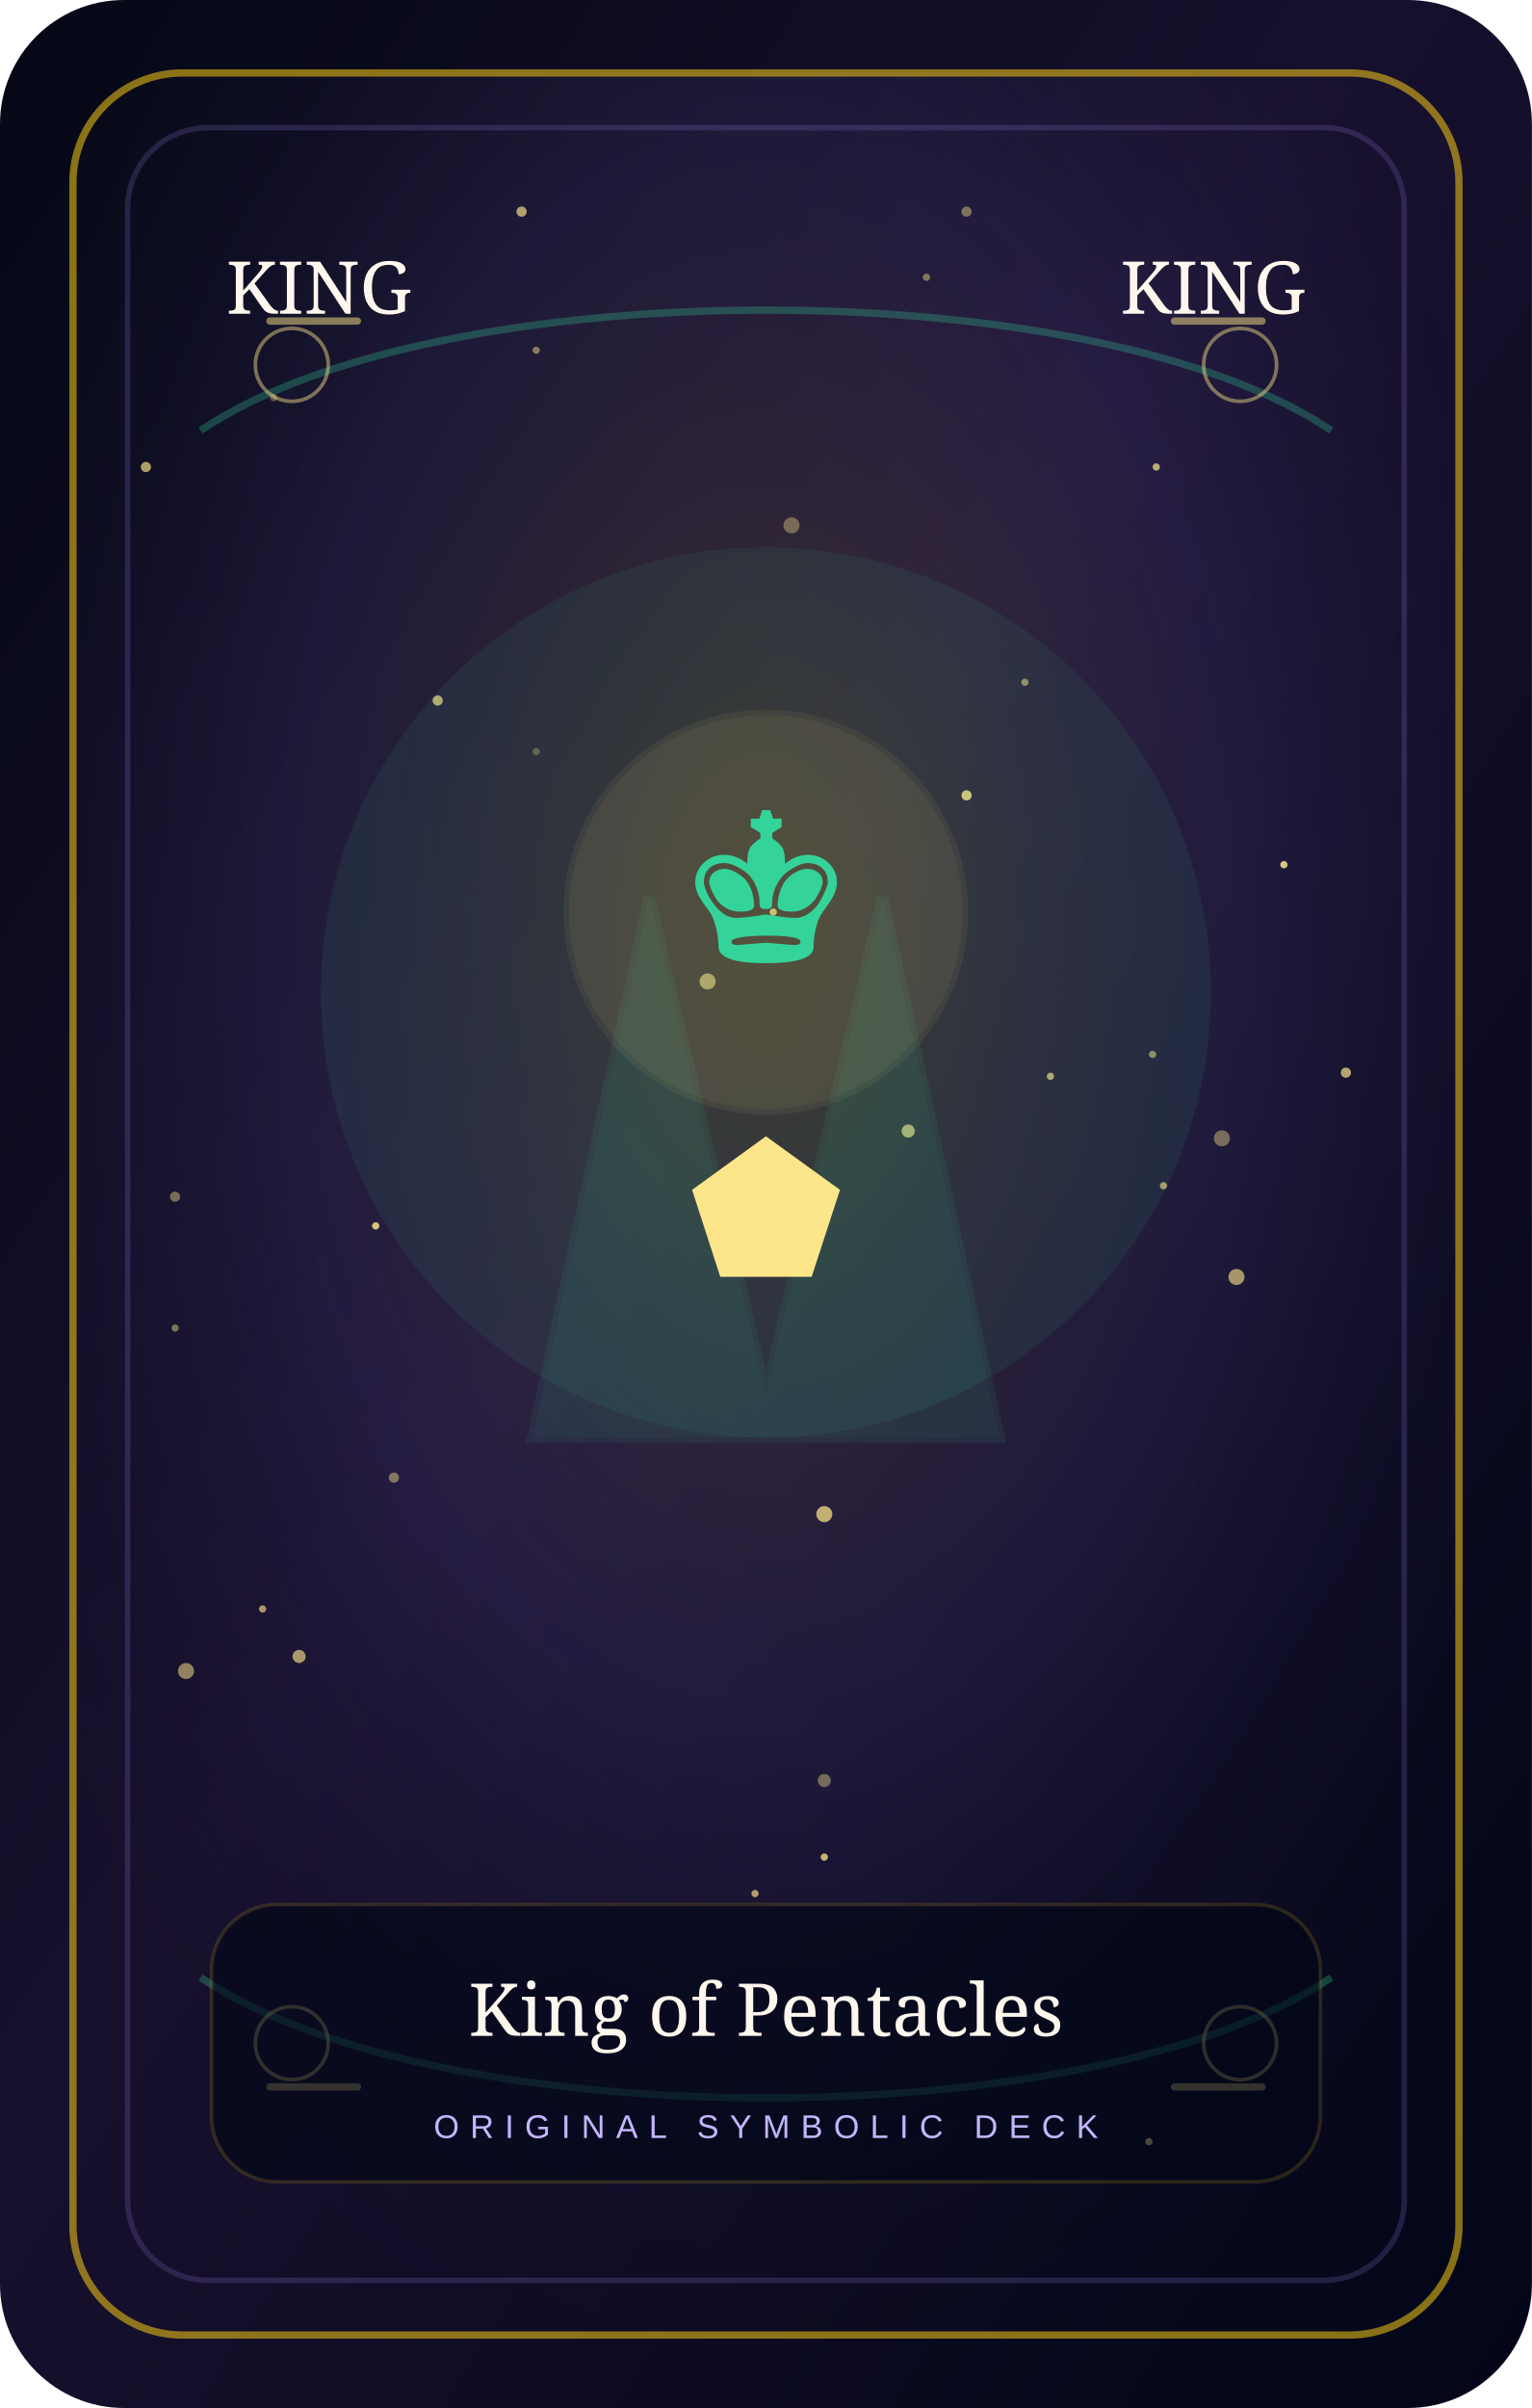
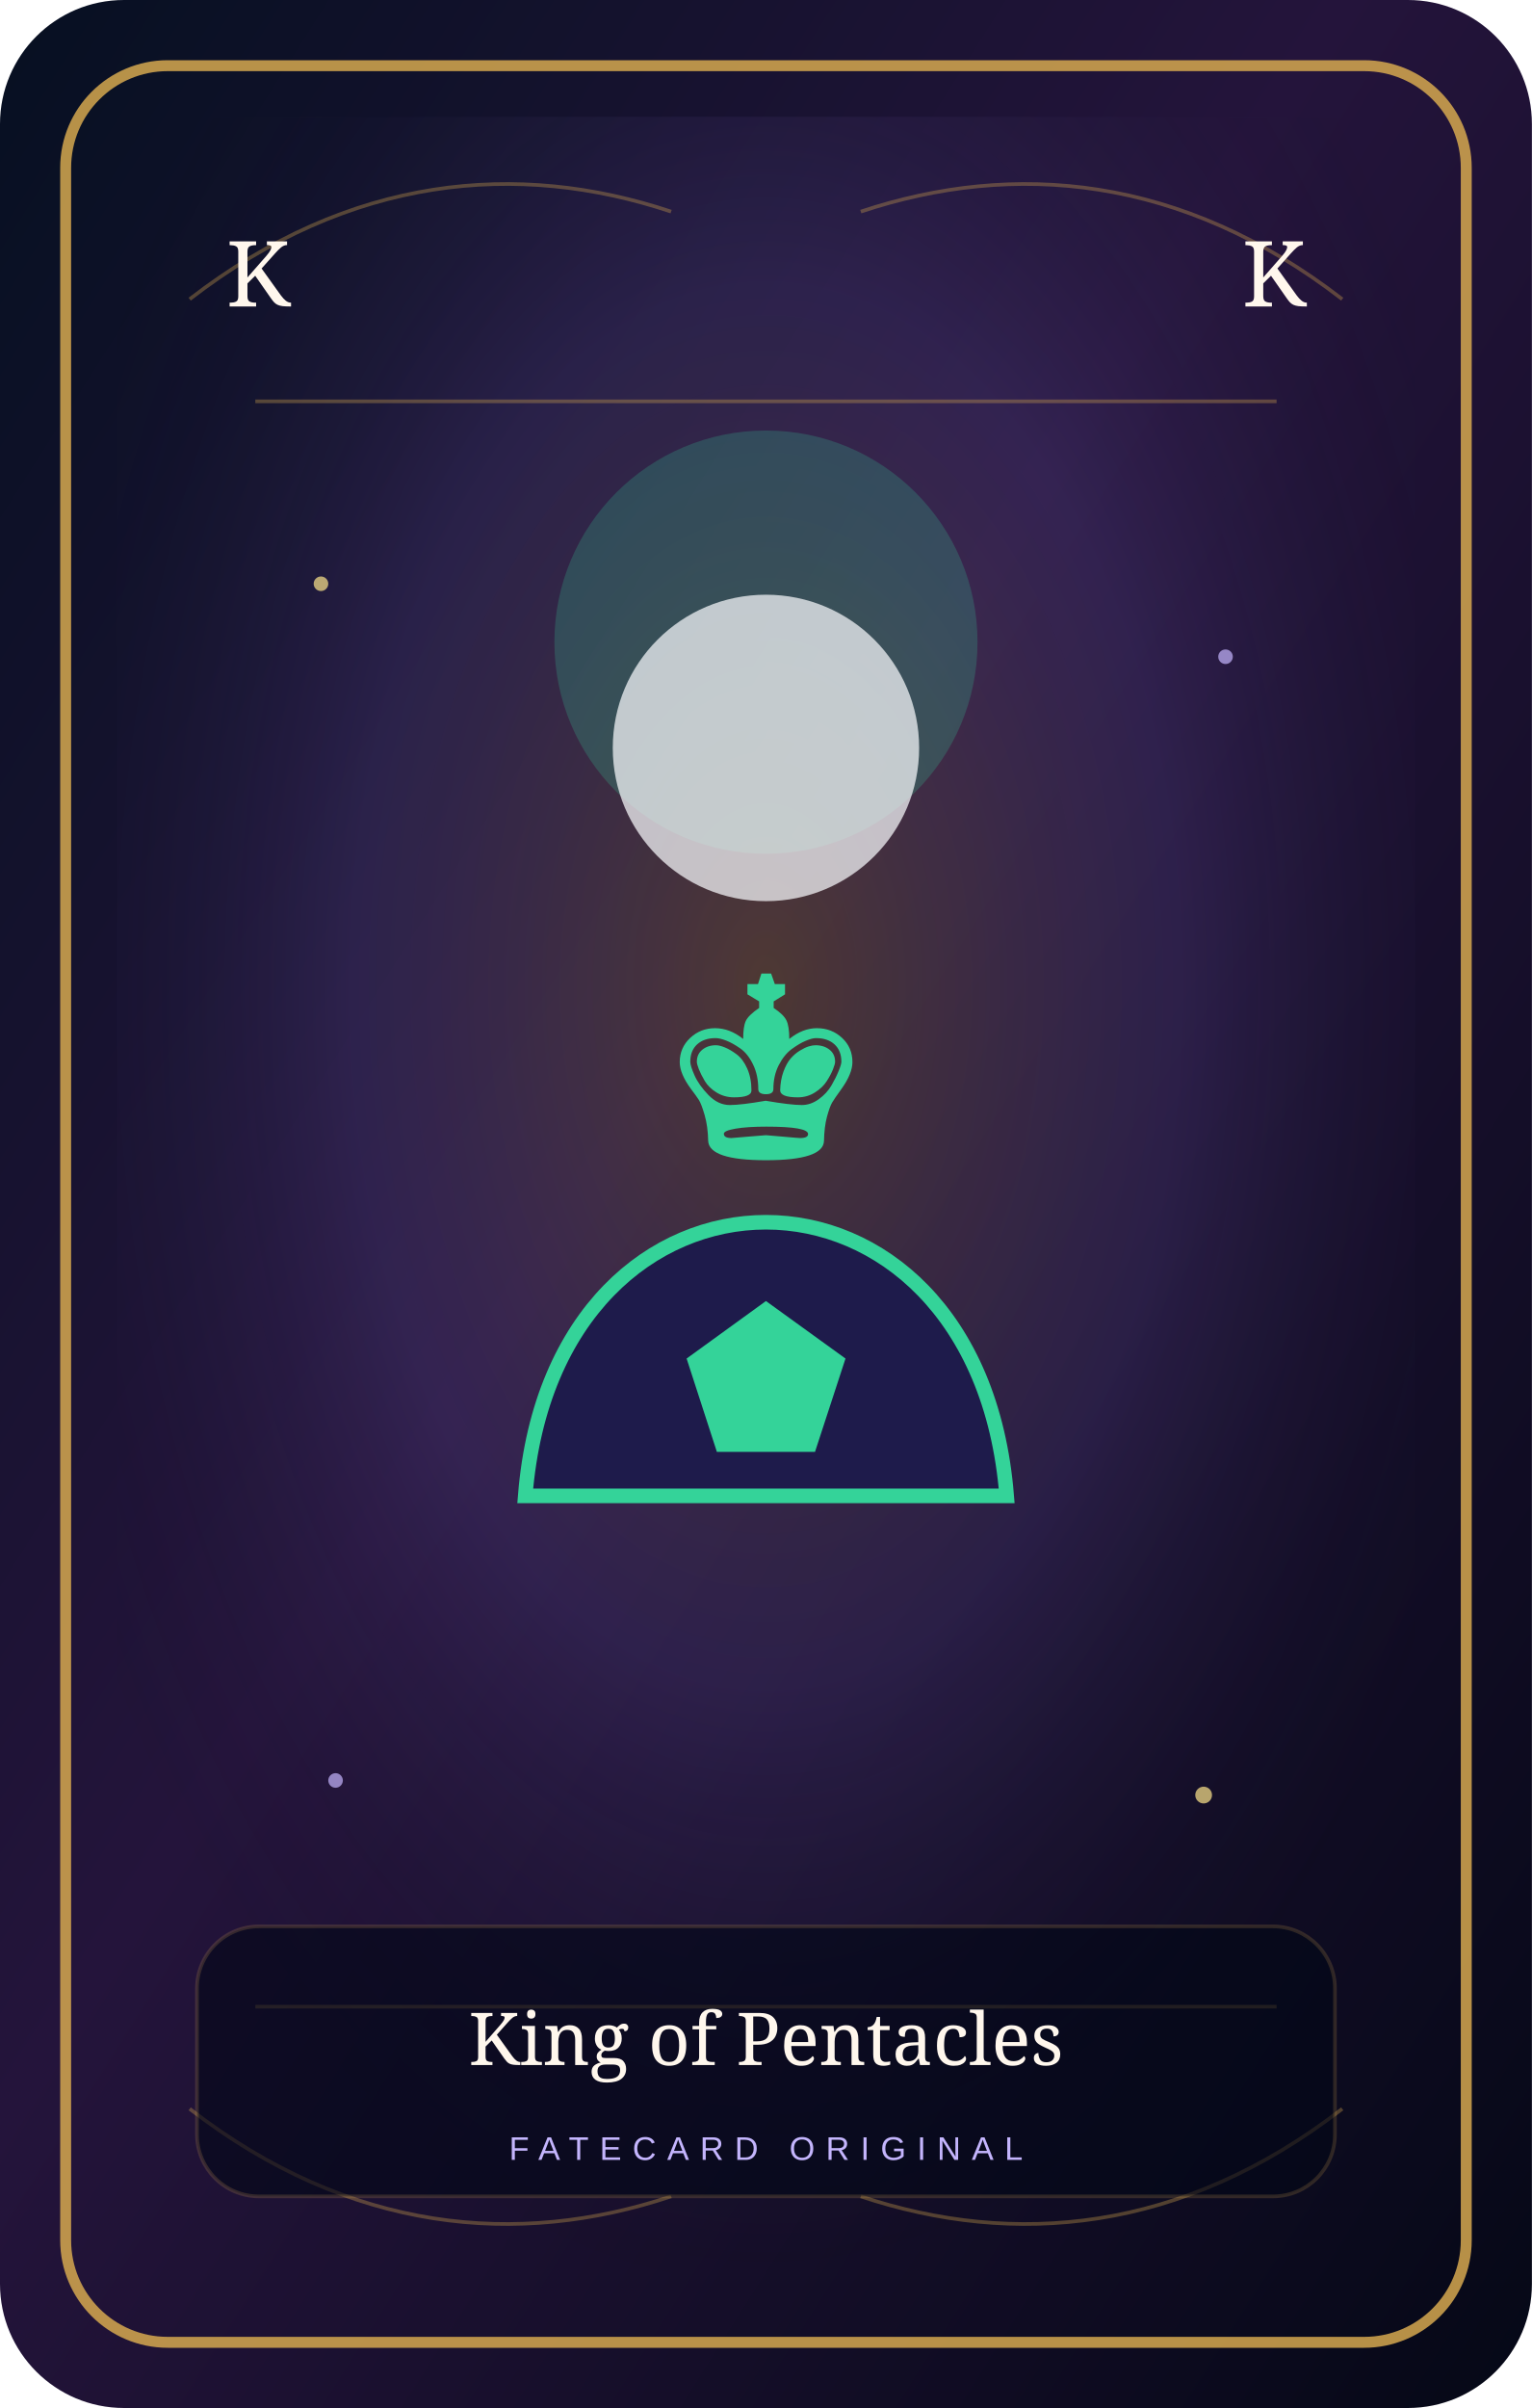
<svg xmlns="http://www.w3.org/2000/svg" width="420" height="660" viewBox="0 0 420 660" role="img" aria-label="King of Pentacles">
  <defs>
    <linearGradient id="bg" x1="0" y1="0" x2="1" y2="1">
-       <stop offset="0%" stop-color="#050816" />
-       <stop offset="45%" stop-color="#17102d" />
-       <stop offset="100%" stop-color="#020617" />
+       <stop offset="0%" stop-color="#061021" />
+       <stop offset="44%" stop-color="#24143b" />
+       <stop offset="100%" stop-color="#050816" />
    </linearGradient>
-     <radialGradient id="aura" cx="50%" cy="38%" r="68%">
-       <stop offset="0%" stop-color="#facc15" stop-opacity=".18" />
-       <stop offset="52%" stop-color="#a78bfa" stop-opacity=".10" />
-       <stop offset="100%" stop-color="#020617" stop-opacity="0" />
+     <radialGradient id="halo" cx="50%" cy="40%" r="62%">
+       <stop offset="0%" stop-color="#facc15" stop-opacity=".20" />
+       <stop offset="52%" stop-color="#a78bfa" stop-opacity=".12" />
+       <stop offset="100%" stop-color="#000" stop-opacity="0" />
    </radialGradient>
-     <filter id="glow" x="-30%" y="-30%" width="160%" height="160%">
-       <feDropShadow dx="0" dy="0" stdDeviation="6" flood-color="#34d399" flood-opacity=".42" />
+     <filter id="glow">
+       <feGaussianBlur stdDeviation="3" />
    </filter>
  </defs>
  <rect width="420" height="660" rx="34" fill="url(#bg)" />
-   <rect x="20" y="20" width="380" height="620" rx="30" fill="url(#aura)" stroke="#facc15" stroke-opacity=".54" stroke-width="2" />
-   <rect x="35" y="35" width="350" height="590" rx="22" fill="none" stroke="#a78bfa" stroke-opacity=".18" stroke-width="1.5" />
-   <circle cx="288" cy="295" r="1.0" fill="#fde68a" opacity="0.67" />
-   <circle cx="82" cy="454" r="1.8" fill="#fde68a" opacity="0.63" />
-   <circle cx="226" cy="509" r="1.0" fill="#fde68a" opacity="0.76" />
-   <circle cx="316" cy="289" r="1.0" fill="#fde68a" opacity="0.53" />
-   <circle cx="120" cy="192" r="1.4" fill="#fde68a" opacity="0.69" />
-   <circle cx="207" cy="519" r="1.0" fill="#fde68a" opacity="0.66" />
-   <circle cx="217" cy="144" r="2.2" fill="#fde68a" opacity="0.36" />
-   <circle cx="108" cy="405" r="1.4" fill="#fde68a" opacity="0.45" />
-   <circle cx="339" cy="350" r="2.2" fill="#fde68a" opacity="0.61" />
-   <circle cx="335" cy="312" r="2.2" fill="#fde68a" opacity="0.41" />
-   <circle cx="352" cy="237" r="1.0" fill="#fde68a" opacity="0.84" />
-   <circle cx="40" cy="128" r="1.4" fill="#fde68a" opacity="0.67" />
-   <circle cx="212" cy="250" r="1.0" fill="#fde68a" opacity="0.75" />
-   <circle cx="147" cy="96" r="1.0" fill="#fde68a" opacity="0.47" />
-   <circle cx="254" cy="76" r="1.0" fill="#fde68a" opacity="0.45" />
-   <circle cx="319" cy="325" r="1.0" fill="#fde68a" opacity="0.61" />
-   <circle cx="315" cy="587" r="1.0" fill="#fde68a" opacity="0.76" />
-   <circle cx="72" cy="441" r="1.0" fill="#fde68a" opacity="0.62" />
-   <circle cx="194" cy="269" r="2.2" fill="#fde68a" opacity="0.59" />
-   <circle cx="103" cy="336" r="1.0" fill="#fde68a" opacity="0.83" />
-   <circle cx="281" cy="187" r="1.0" fill="#fde68a" opacity="0.52" />
-   <circle cx="147" cy="206" r="1.0" fill="#fde68a" opacity="0.28" />
-   <circle cx="75" cy="109" r="1.0" fill="#fde68a" opacity="0.32" />
-   <circle cx="265" cy="58" r="1.4" fill="#fde68a" opacity="0.43" />
-   <circle cx="265" cy="218" r="1.4" fill="#fde68a" opacity="0.82" />
-   <circle cx="48" cy="328" r="1.4" fill="#fde68a" opacity="0.42" />
-   <circle cx="226" cy="415" r="2.2" fill="#fde68a" opacity="0.72" />
-   <circle cx="226" cy="488" r="1.8" fill="#fde68a" opacity="0.40" />
-   <circle cx="369" cy="294" r="1.4" fill="#fde68a" opacity="0.69" />
-   <circle cx="143" cy="58" r="1.4" fill="#fde68a" opacity="0.67" />
-   <circle cx="249" cy="310" r="1.8" fill="#fde68a" opacity="0.69" />
-   <circle cx="48" cy="364" r="1.0" fill="#fde68a" opacity="0.44" />
-   <circle cx="51" cy="458" r="2.2" fill="#fde68a" opacity="0.53" />
-   <circle cx="317" cy="128" r="1.0" fill="#fde68a" opacity="0.70" />
-   <path d="M55 118 C120 74 300 74 365 118" fill="none" stroke="#34d399" stroke-opacity=".28" stroke-width="2" />
-   <path d="M55 542 C120 586 300 586 365 542" fill="none" stroke="#34d399" stroke-opacity=".28" stroke-width="2" />
-   <path d="M74 88 L98 88 M322 88 L346 88 M74 572 L98 572 M322 572 L346 572" stroke="#fde68a" stroke-opacity=".50" stroke-width="2" stroke-linecap="round" />
-   <circle cx="80" cy="100" r="10" fill="none" stroke="#fde68a" stroke-opacity=".45" />
-   <circle cx="340" cy="100" r="10" fill="none" stroke="#fde68a" stroke-opacity=".45" />
-   <circle cx="80" cy="560" r="10" fill="none" stroke="#fde68a" stroke-opacity=".45" />
-   <circle cx="340" cy="560" r="10" fill="none" stroke="#fde68a" stroke-opacity=".45" />
-   <circle cx="210" cy="272" r="122" fill="#34d399" opacity=".08" />
-   <path d="M146 394 L178 246 L210 382 L242 246 L274 394 Z" fill="#34d399" opacity=".12" stroke="#34d399" stroke-width="3" stroke-opacity=".68" />
-   <circle cx="210" cy="250" r="54" fill="#fde68a" opacity=".11" stroke="#fde68a" stroke-width="3" stroke-opacity=".55" />
-   <text x="210" y="264" text-anchor="middle" font-size="64" font-family="Georgia, serif" fill="#34d399">♚</text>
-   <text x="210" y="350" text-anchor="middle" font-size="54" font-family="Georgia, serif" fill="#fde68a">⬟</text>
-   <text x="62" y="86" font-size="20" font-family="Georgia, serif" fill="#fff7ed">KING</text>
-   <text x="358" y="86" text-anchor="end" font-size="20" font-family="Georgia, serif" fill="#fff7ed">KING</text>
-   <rect x="58" y="522" width="304" height="76" rx="18" fill="#020617" opacity=".62" stroke="#facc15" stroke-opacity=".24" />
-   <text x="210" y="558" text-anchor="middle" font-size="20" font-family="Georgia, serif" fill="#fff7ed">King of Pentacles</text>
-   <text x="210" y="586" text-anchor="middle" font-size="9" font-family="Arial, sans-serif" letter-spacing="3" fill="#c4b5fd">ORIGINAL SYMBOLIC DECK</text>
+   <rect x="18" y="18" width="384" height="624" rx="28" fill="none" stroke="#d6a84f" stroke-width="3" stroke-opacity=".85" />
+   <rect x="32" y="32" width="356" height="596" rx="22" fill="url(#halo)" />
+   <g fill="none" stroke="#d6a84f" stroke-opacity=".34">
+     <path d="M52 82 C96 48,142 44,184 58" />
+     <path d="M236 58 C278 44,324 48,368 82" />
+     <path d="M52 578 C96 612,142 616,184 602" />
+     <path d="M236 602 C278 616,324 612,368 578" />
+     <path d="M70 110 H350 M70 550 H350" />
+   </g>
+   <text x="62" y="84" font-size="25" fill="#fff7ed" font-family="Georgia,serif">K</text>
+   <text x="358" y="84" text-anchor="end" font-size="25" fill="#fff7ed" font-family="Georgia,serif">K</text>
+   <g>
+     <circle cx="210" cy="176" r="58" fill="#34d399" opacity=".22" />
+     <path d="M144 410 C152 310,268 310,276 410 Z" fill="#1e1b4b" stroke="#34d399" stroke-width="4" />
+     <circle cx="210" cy="205" r="42" fill="#f8fafc" opacity=".72" />
+     <text x="210" y="318" text-anchor="middle" font-size="78" fill="#34d399">♚</text>
+     <text x="210" y="398" text-anchor="middle" font-size="58" fill="#34d399">⬟</text>
+   </g>
+   <g opacity=".7">
+     <circle cx="88" cy="160" r="2" fill="#fde68a" />
+     <circle cx="336" cy="180" r="2" fill="#c4b5fd" />
+     <circle cx="330" cy="492" r="2.3" fill="#fde68a" />
+     <circle cx="92" cy="488" r="2" fill="#c4b5fd" />
+   </g>
+   <rect x="54" y="528" width="312" height="74" rx="17" fill="#020617" opacity=".62" stroke="#d6a84f" stroke-opacity=".30" />
+   <text x="210" y="566" text-anchor="middle" font-size="20" font-family="Georgia,serif" fill="#fff7ed">King of Pentacles</text>
+   <text x="210" y="592" text-anchor="middle" font-size="9" font-family="Arial,sans-serif" letter-spacing="3" fill="#c4b5fd">FATECARD ORIGINAL</text>
</svg>
